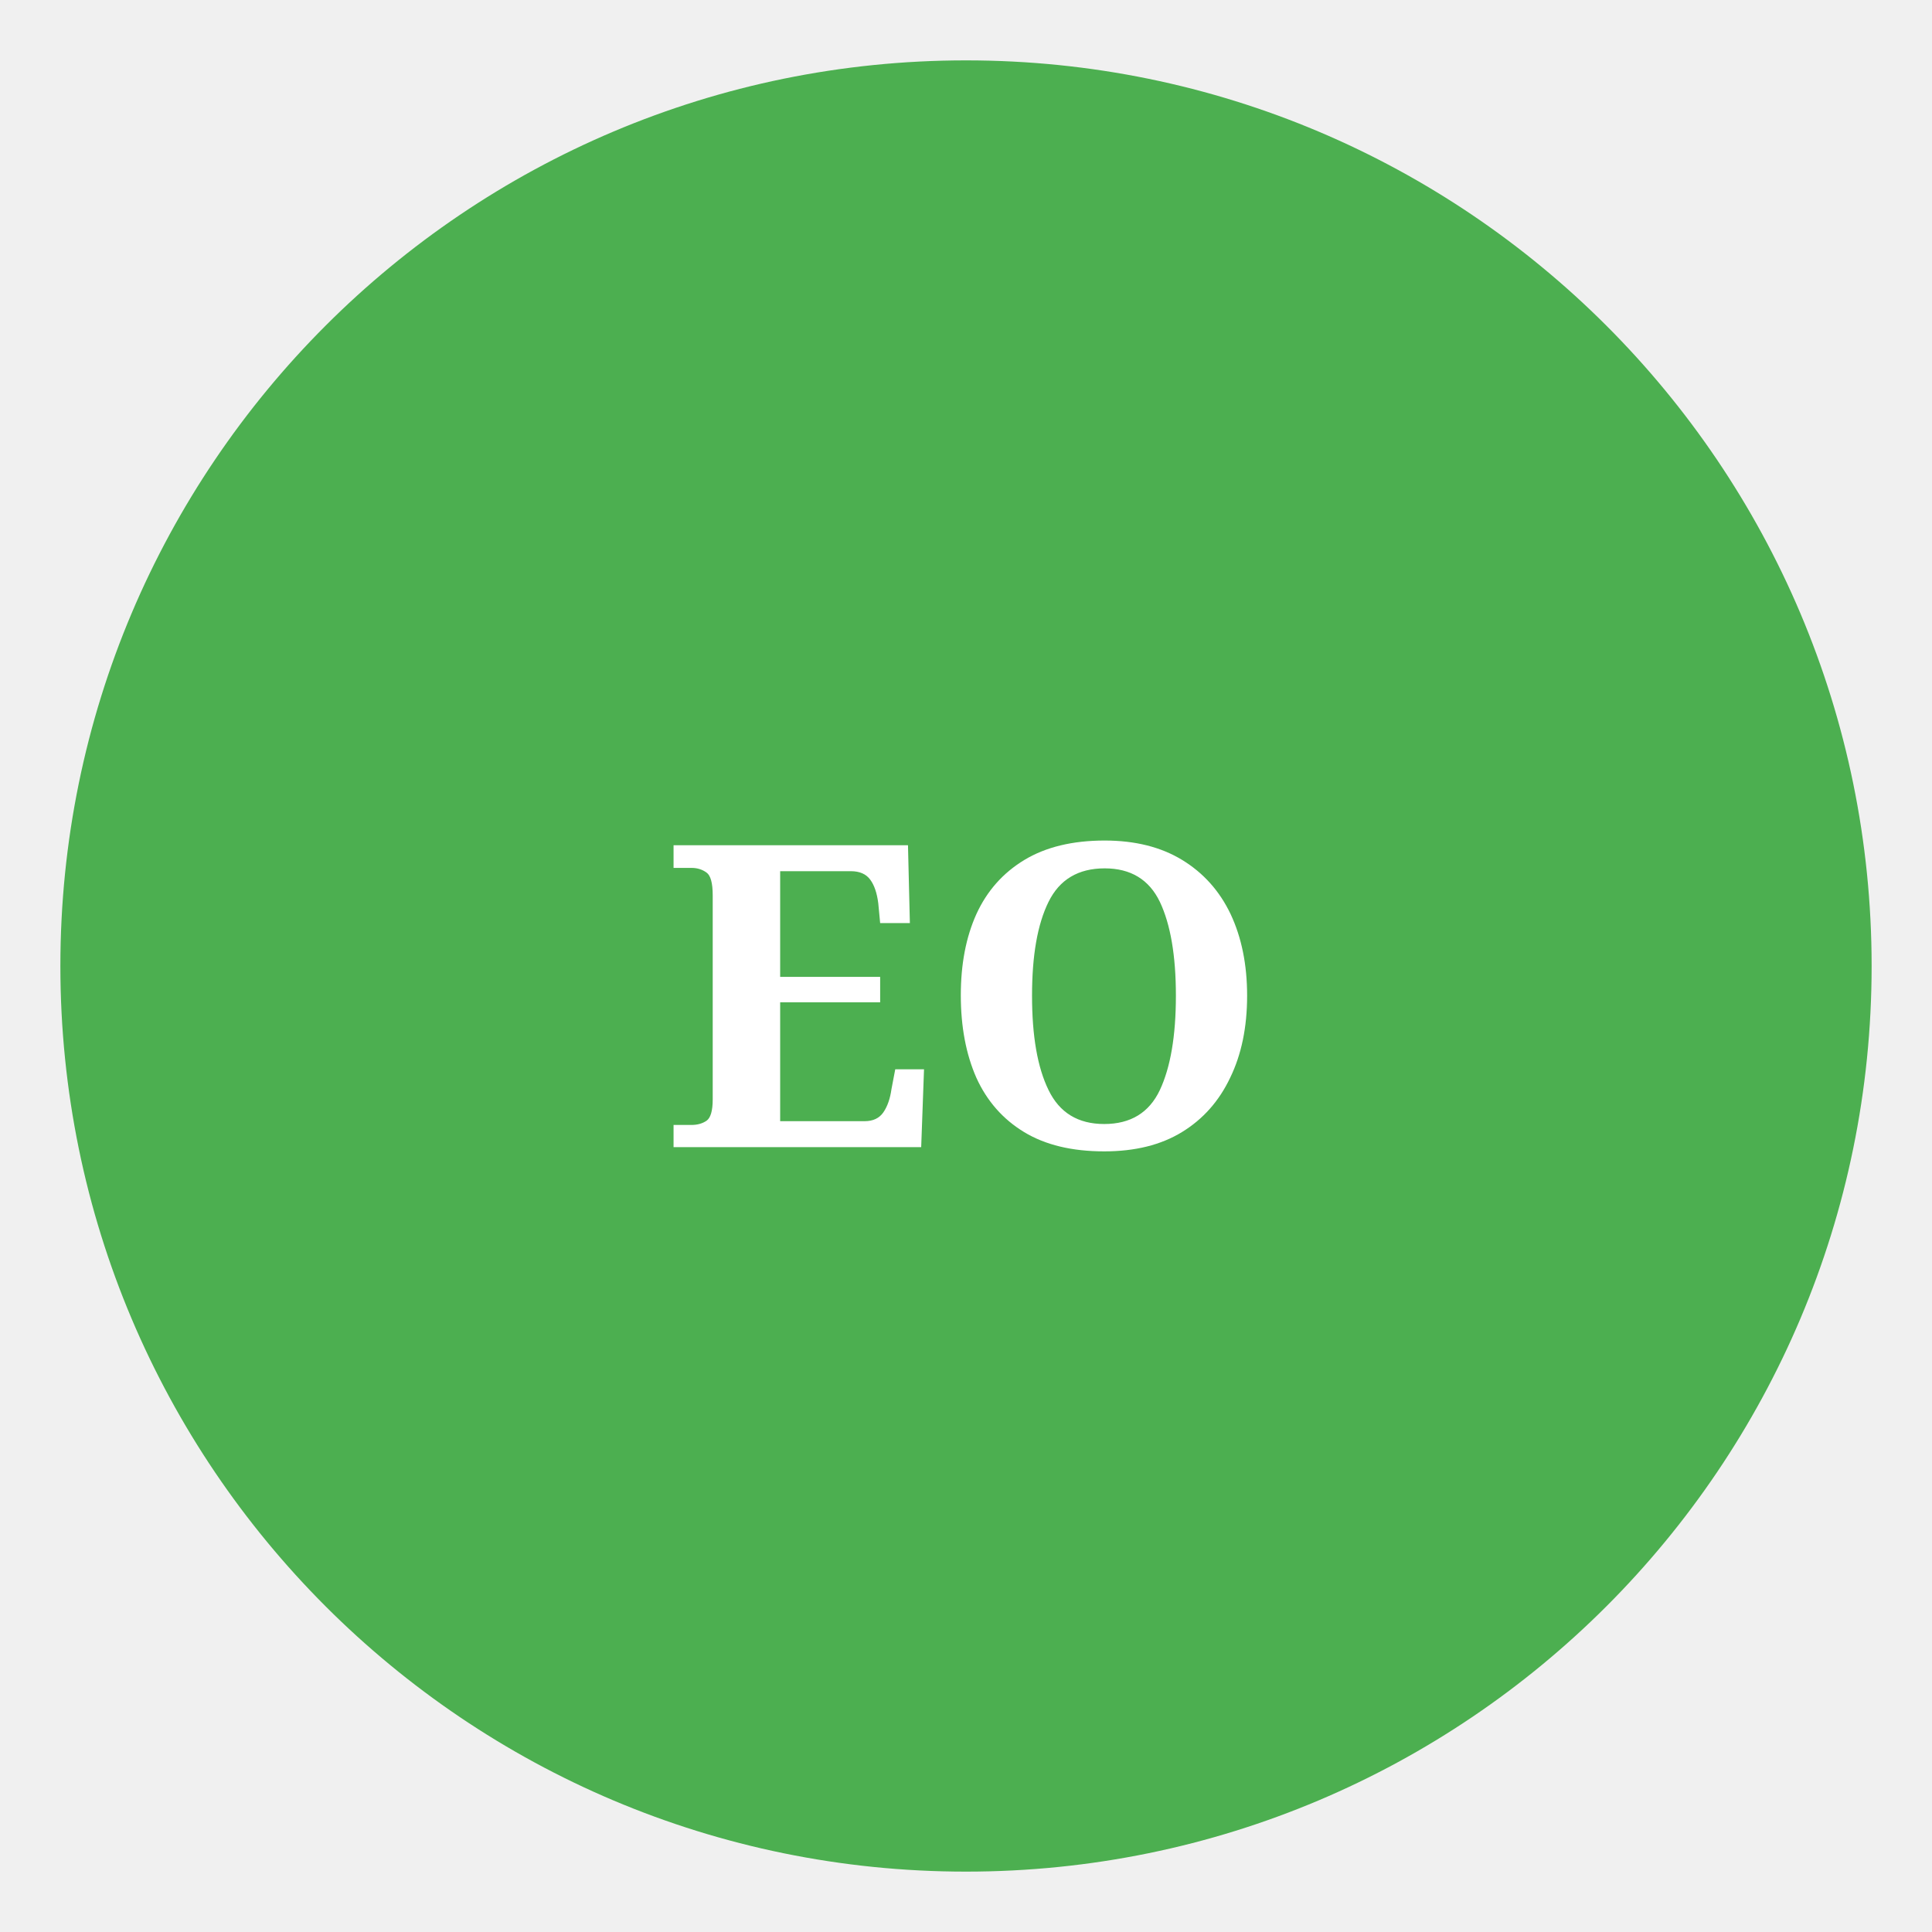
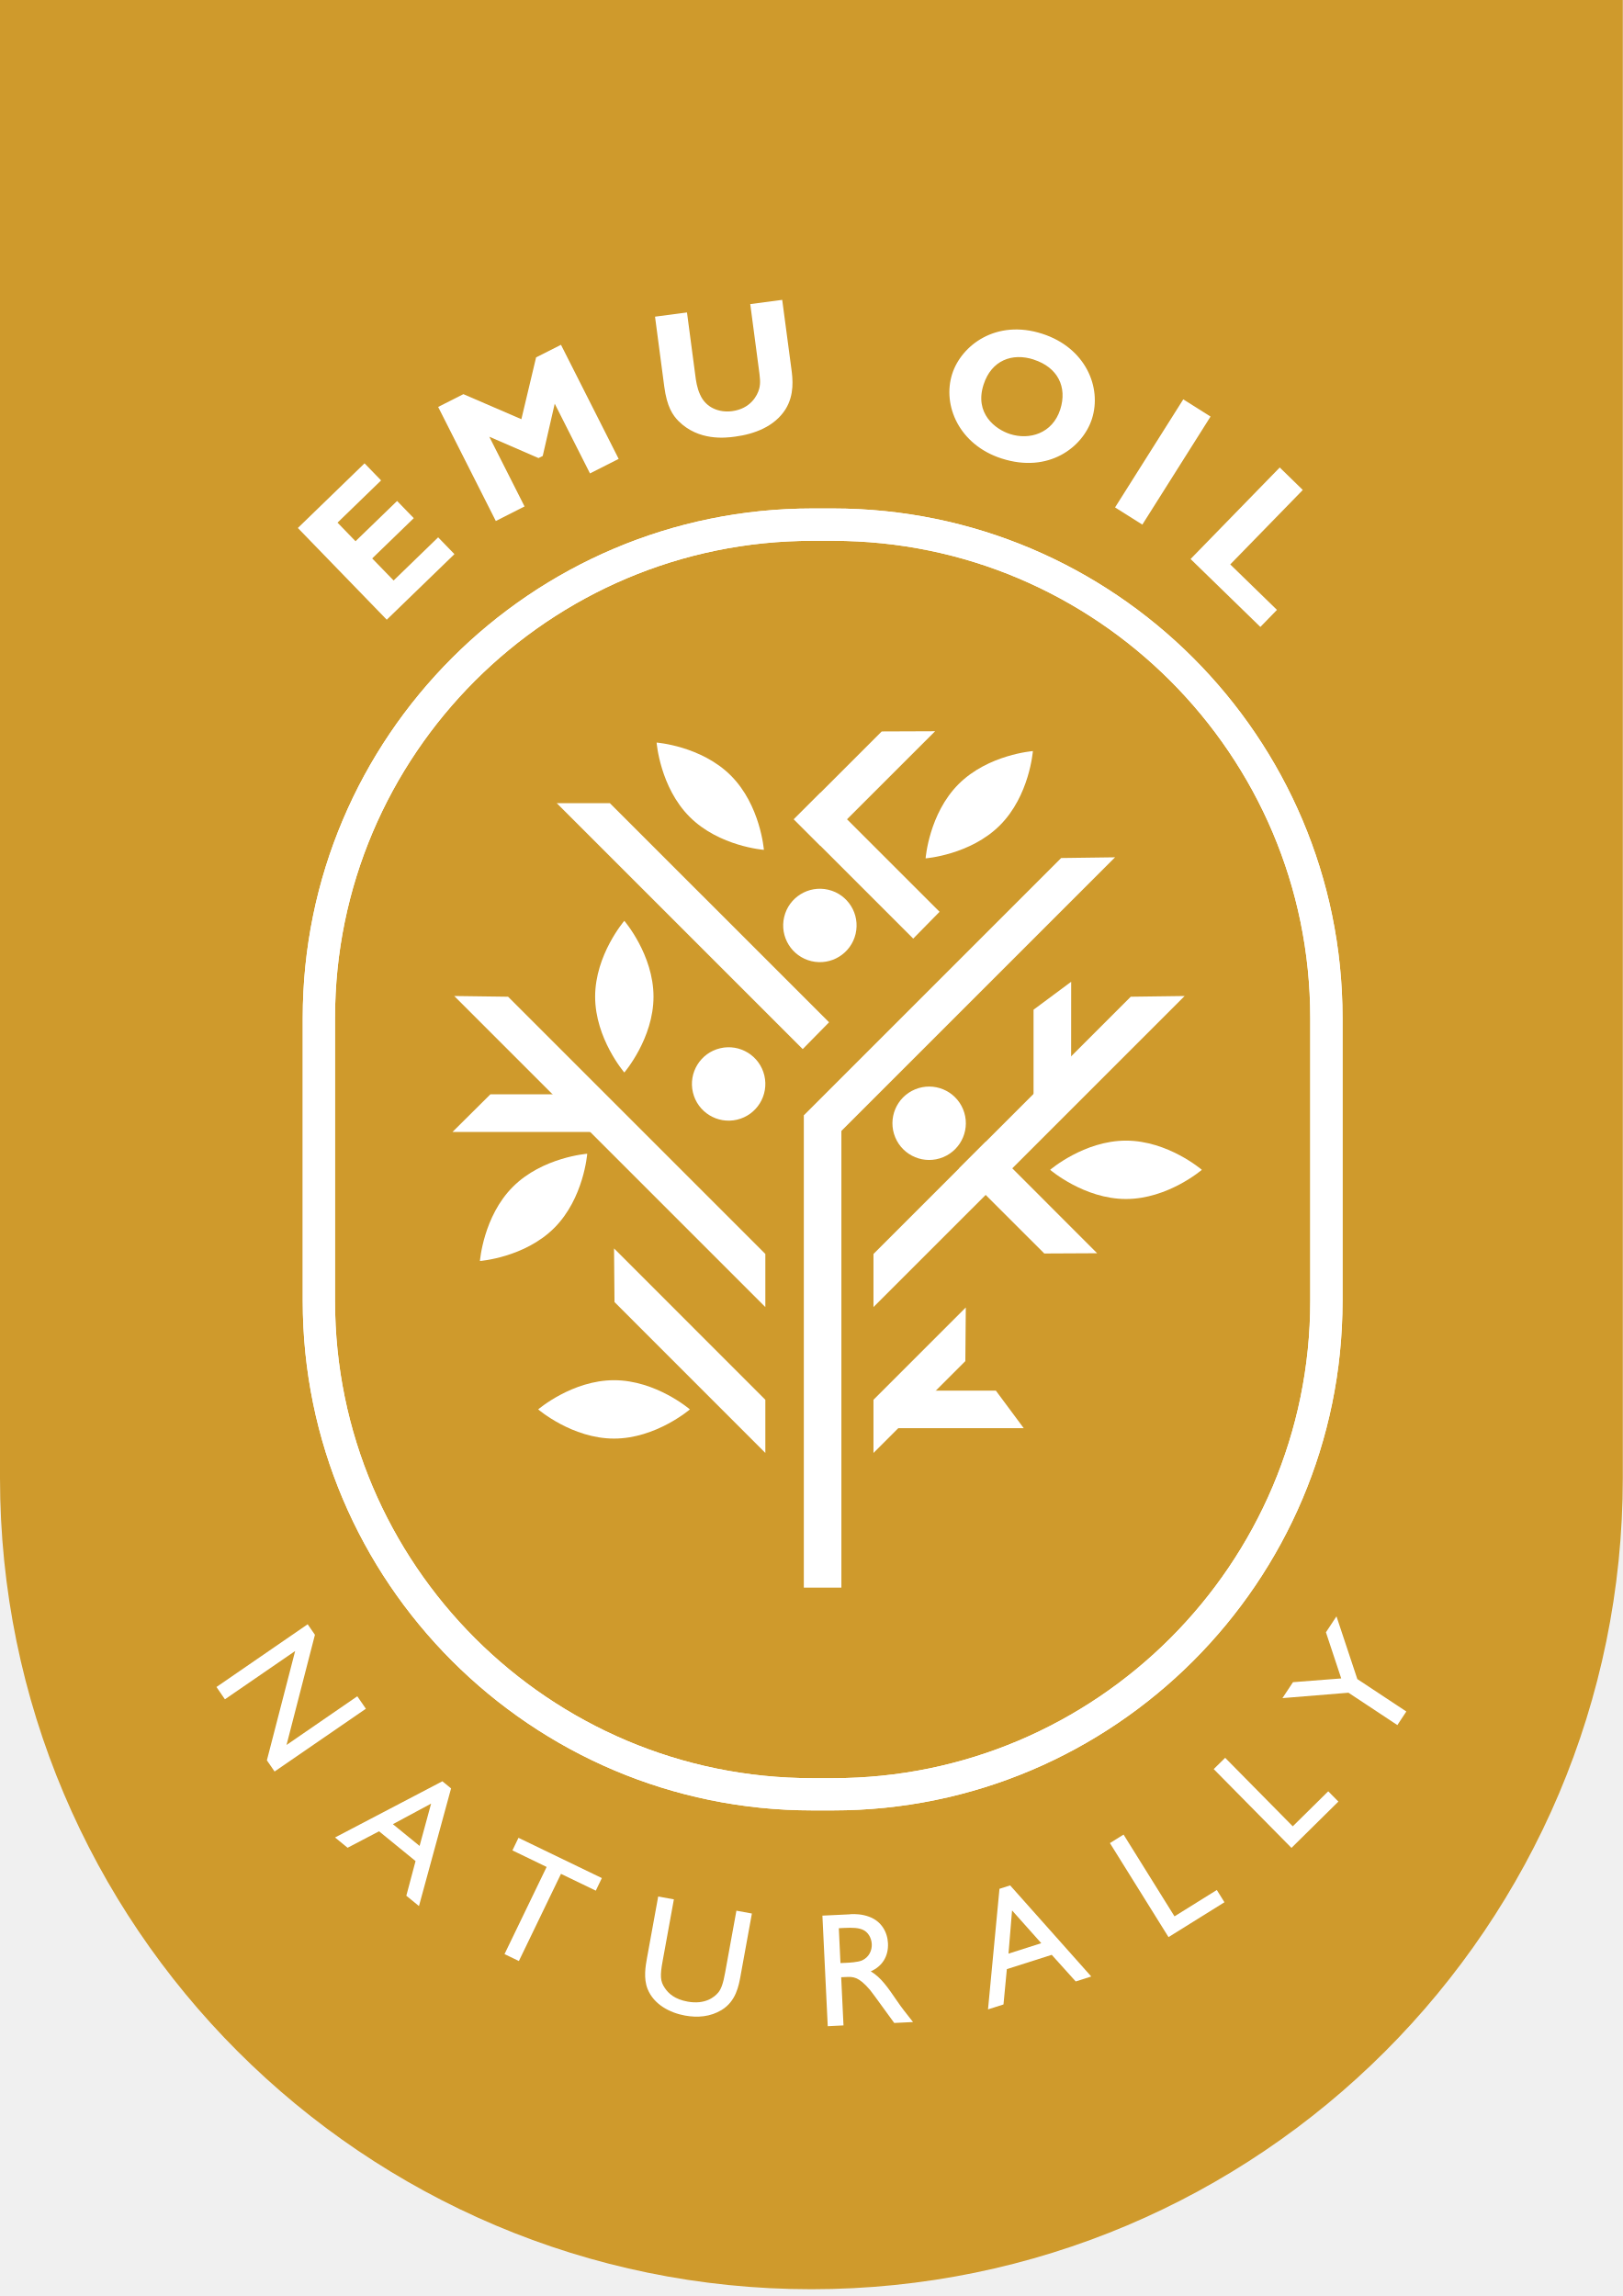
- <svg xmlns="http://www.w3.org/2000/svg" width="64" height="64" viewBox="0 0 64 64" fill="none">
-   <circle cx="32" cy="32" r="30" fill="#4caf50" />
-   <text x="32" y="38" text-anchor="middle" fill="white" font-family="serif" font-size="14" font-weight="bold">EO</text>
+ <svg xmlns="http://www.w3.org/2000/svg" width="200" height="283" viewBox="0 0 200 283" fill="none">
+   <g clip-path="url(#clip0_49_142)">
+     <path d="M0 0H200V182.165C200 237.359 155.194 282.165 100 282.165C44.806 282.165 0 237.351 0 182.165V0Z" fill="#CF9A2C" />
+     <path d="M105.448 115.108C106.022 112.676 104.516 110.24 102.084 109.666C99.653 109.092 97.216 110.598 96.643 113.029C96.069 115.461 97.575 117.897 100.006 118.471C102.438 119.045 104.874 117.539 105.448 115.108Z" fill="white" />
+     <path d="M90.839 138.009C93.27 137.435 94.776 134.999 94.203 132.567C93.629 130.136 91.192 128.63 88.761 129.204C86.329 129.778 84.823 132.214 85.397 134.646C85.971 137.077 88.407 138.583 90.839 138.009Z" fill="white" />
+     <path d="M116.242 142.63C118.55 141.674 119.646 139.028 118.69 136.72C117.734 134.412 115.088 133.316 112.78 134.272C110.471 135.228 109.375 137.874 110.331 140.182C111.288 142.49 113.934 143.586 116.242 142.63Z" fill="white" />
+     <path d="M90.076 95.598C93.722 99.245 94.145 104.751 94.145 104.751C94.145 104.751 88.638 104.337 84.992 100.682C81.345 97.036 80.923 91.529 80.923 91.529C80.923 91.529 86.429 91.944 90.076 95.598Z" fill="white" />
+     <path d="M123.228 101.73C119.581 105.376 114.075 105.799 114.075 105.799C114.075 105.799 114.489 100.292 118.144 96.646C121.79 92.999 127.297 92.577 127.297 92.577C127.297 92.577 126.882 98.083 123.228 101.73Z" fill="white" />
+     <path d="M138.772 147.787C133.607 147.787 129.424 144.189 129.424 144.189C129.424 144.189 133.607 140.591 138.772 140.591C143.937 140.591 148.12 144.189 148.12 144.189C148.12 144.189 143.937 147.787 138.772 147.787Z" fill="white" />
+     <path d="M80.541 122.846C80.541 128.011 76.943 132.194 76.943 132.194C76.943 132.194 73.346 128.011 73.346 122.846C73.346 117.68 76.943 113.498 76.943 113.498C76.943 113.498 80.541 117.68 80.541 122.846Z" fill="white" />
+     <path d="M75.676 170.121C80.841 170.121 85.024 173.719 85.024 173.719C85.024 173.719 80.841 177.317 75.676 177.317C70.511 177.317 66.328 173.719 66.328 173.719C66.328 173.719 70.511 170.121 75.676 170.121Z" fill="white" />
+     <path d="M68.302 151.36C64.656 155.007 59.149 155.429 59.149 155.429C59.149 155.429 59.563 149.923 63.218 146.276C66.865 142.63 72.371 142.207 72.371 142.207C72.371 142.207 71.957 147.714 68.302 151.36Z" fill="white" />
+     <path d="M103.695 137.456H99.066V195.687H103.695V137.456Z" fill="white" />
+     <path d="M109.697 176.033V171.404H122.732L126.168 176.033H109.697Z" fill="white" />
+     <path d="M97.84 100.983L101.113 104.256L115.244 90.132L108.666 90.157L97.84 100.983Z" fill="white" />
+     <path d="M74.182 134.882V139.519H55.77L60.44 134.882H74.182Z" fill="white" />
+     <path d="M132.007 136.271H127.378V124.454L132.015 121.01L132.007 136.271Z" fill="white" />
+     <path d="M137.424 105.669L102.355 140.737L99.074 137.464L130.781 105.758L137.424 105.669Z" fill="white" />
+     <path d="M146 122.765L107.651 161.106V154.56L139.357 122.854L146 122.765Z" fill="white" />
+     <path d="M128.702 154.503L118.2 144.01L121.482 140.729L135.215 154.471L128.702 154.503Z" fill="white" />
+     <path d="M112.548 115.691L97.84 100.983L101.113 97.71L115.796 112.385L112.548 115.691Z" fill="white" />
+     <path d="M98.928 129.31L68.619 99.001H75.165L102.177 126.005L98.928 129.31Z" fill="white" />
+     <path d="M118.972 167.766L107.651 179.087V172.533L119.029 161.155L118.972 167.766Z" fill="white" />
+     <path d="M55.982 122.765L94.323 161.106V154.56L62.617 122.854L55.982 122.765Z" fill="white" />
+     <path d="M75.733 160.489L94.323 179.087V172.533L75.676 153.878L75.733 160.489Z" fill="white" />
+     <path d="M102.656 223.146H100.114C65.484 223.146 37.31 194.973 37.31 160.343V125.477C37.31 90.847 65.484 62.674 100.114 62.674H102.656C137.286 62.674 165.459 90.847 165.459 125.477V160.343C165.459 194.973 137.286 223.146 102.656 223.146ZM100.114 66.661C67.677 66.661 41.29 93.048 41.29 125.485V160.351C41.29 192.788 67.677 219.175 100.114 219.175H102.656C135.093 219.175 161.48 192.788 161.48 160.351V125.485C161.48 93.048 135.093 66.661 102.656 66.661H100.114Z" fill="white" />
+     <path d="M102.656 223.146H100.114C65.484 223.146 37.31 194.973 37.31 160.343V125.477C37.31 90.847 65.484 62.674 100.114 62.674H102.656C137.286 62.674 165.459 90.847 165.459 125.477V160.343C165.459 194.973 137.286 223.146 102.656 223.146ZM100.114 66.661C67.677 66.661 41.29 93.048 41.29 125.485V160.351C41.29 192.788 67.677 219.175 100.114 219.175H102.656C135.093 219.175 161.48 192.788 161.48 160.351V125.485C161.48 93.048 135.093 66.661 102.656 66.661H100.114Z" fill="white" />
+     <path d="M56.006 68.302L47.665 76.383L36.709 65.078L44.928 57.11L46.967 59.214L41.598 64.42L43.816 66.71L48.94 61.748L50.995 63.867L45.87 68.83L48.51 71.55L54 66.231L56.006 68.302Z" fill="white" />
+     <path d="M76.253 56.558L72.712 58.353L68.367 49.76L66.889 56.201L66.369 56.461L60.302 53.829L64.647 62.422L61.106 64.217L54 50.158L57.111 48.583L64.257 51.669L66.069 44.051L69.138 42.5L76.245 56.558H76.253Z" fill="white" />
+     <path d="M97.531 45.448C97.694 46.682 97.929 48.632 96.817 50.434C95.468 52.571 92.983 53.504 90.579 53.821C89.369 53.984 86.112 54.365 83.643 51.921C82.912 51.182 82.198 50.158 81.865 47.641L80.728 39.032L84.667 38.512L85.69 46.252C85.771 46.894 85.893 47.811 86.283 48.64C87.014 50.313 88.703 50.881 90.23 50.678C92.496 50.378 93.349 48.753 93.568 47.909C93.755 47.186 93.674 46.593 93.487 45.221L92.463 37.481L96.402 36.961L97.531 45.456V45.448Z" fill="white" />
+     <path d="M123.431 56.509C118.241 54.836 116.097 49.988 117.356 46.073C118.485 42.581 122.748 39.292 128.466 41.144C133.761 42.857 135.832 47.722 134.573 51.636C133.453 55.112 129.254 58.394 123.431 56.509ZM127.41 44.319C124.73 43.45 122.18 44.425 121.222 47.397C120.06 50.979 122.692 52.92 124.47 53.496C126.866 54.268 129.709 53.44 130.667 50.475C131.568 47.681 130.334 45.269 127.41 44.327V44.319Z" fill="white" />
+     <path d="M140.786 64.663L137.424 62.544L145.83 49.224L149.192 51.344L140.786 64.663Z" fill="white" />
+     <path d="M155.332 77.276L146.731 68.903L157.72 57.622L160.562 60.392L151.62 69.569L157.378 75.173L155.332 77.276Z" fill="white" />
+     <path d="M33.842 218.355L32.892 216.974L36.376 203.5L27.719 209.453L26.679 207.935L37.919 200.203L38.813 201.502L35.312 215.082L44.035 209.08L45.091 210.615L33.85 218.346L33.842 218.355Z" fill="white" />
+     <path d="M51.629 234.931L50.077 233.664L51.214 229.392L46.715 225.721L42.841 227.751L41.29 226.484L54.52 219.557L55.592 220.434L51.637 234.931H51.629ZM51.71 227.532L53.131 222.31L48.42 224.844L51.71 227.524V227.532Z" fill="white" />
+     <path d="M73.427 233.038L69.138 230.967L63.949 241.712L62.178 240.859L67.368 230.115L63.153 228.076L63.9 226.525L74.174 231.487L73.427 233.038Z" fill="white" />
+     <path d="M91.278 243.491C91.042 244.79 90.701 246.666 88.939 247.746C87.542 248.591 85.974 248.713 84.439 248.437C82.547 248.096 80.582 247.064 79.818 245.172C79.282 243.856 79.567 242.297 79.729 241.387L81.118 233.761L83.051 234.11L81.662 241.736C81.337 243.507 81.369 244.23 81.938 245.042C82.401 245.74 83.189 246.431 84.748 246.715C86.916 247.105 88.062 246.154 88.541 245.57C88.882 245.147 89.134 244.457 89.369 243.133L90.758 235.507L92.666 235.856L91.278 243.482V243.491Z" fill="white" />
+     <path d="M104.776 235.938C105.417 235.905 106.262 235.93 107.139 236.262C108.625 236.815 109.372 238.139 109.437 239.519C109.51 241.095 108.771 242.337 107.318 242.987C108.601 243.751 109.413 244.969 110.534 246.601C111.159 247.511 111.516 247.957 112.524 249.233L110.209 249.346C109.722 248.713 107.675 245.821 107.212 245.261C105.791 243.604 105.133 243.637 104.191 243.686L103.671 243.71L103.955 249.647L102.014 249.744L101.356 236.116L104.776 235.954V235.938ZM103.379 237.668L103.582 241.964L104.345 241.931C104.646 241.915 105.701 241.866 106.237 241.639C107.139 241.233 107.48 240.356 107.439 239.617C107.399 238.837 106.968 238.114 106.311 237.846C105.799 237.627 105.157 237.578 103.98 237.635L103.379 237.668Z" fill="white" />
+     <path d="M134.484 243.621L132.575 244.23L129.619 240.949L124.088 242.711L123.674 247.064L121.766 247.673L123.179 232.811L124.494 232.389L134.484 243.612V243.621ZM128.328 239.511L124.73 235.475L124.291 240.802L128.336 239.511H128.328Z" fill="white" />
+     <path d="M144.75 236.206L149.964 232.957L150.906 234.468L144.011 238.764L136.791 227.175L138.472 226.127L144.75 236.206Z" fill="white" />
+     <path d="M159.328 225.104L163.697 220.791L164.948 222.058L159.165 227.767L149.582 218.054L150.995 216.665L159.328 225.112V225.104Z" fill="white" />
+     <path d="M167.295 206.968L173.321 210.956L172.216 212.629L166.19 208.641L158.052 209.307L159.352 207.342L165.297 206.879L163.413 201.194L164.712 199.228L167.287 206.976L167.295 206.968Z" fill="white" />
+   </g>
+   <defs>
+     <clipPath id="clip0_49_142">
+       <rect width="200" height="282.165" fill="white" />
+     </clipPath>
+   </defs>
</svg>
